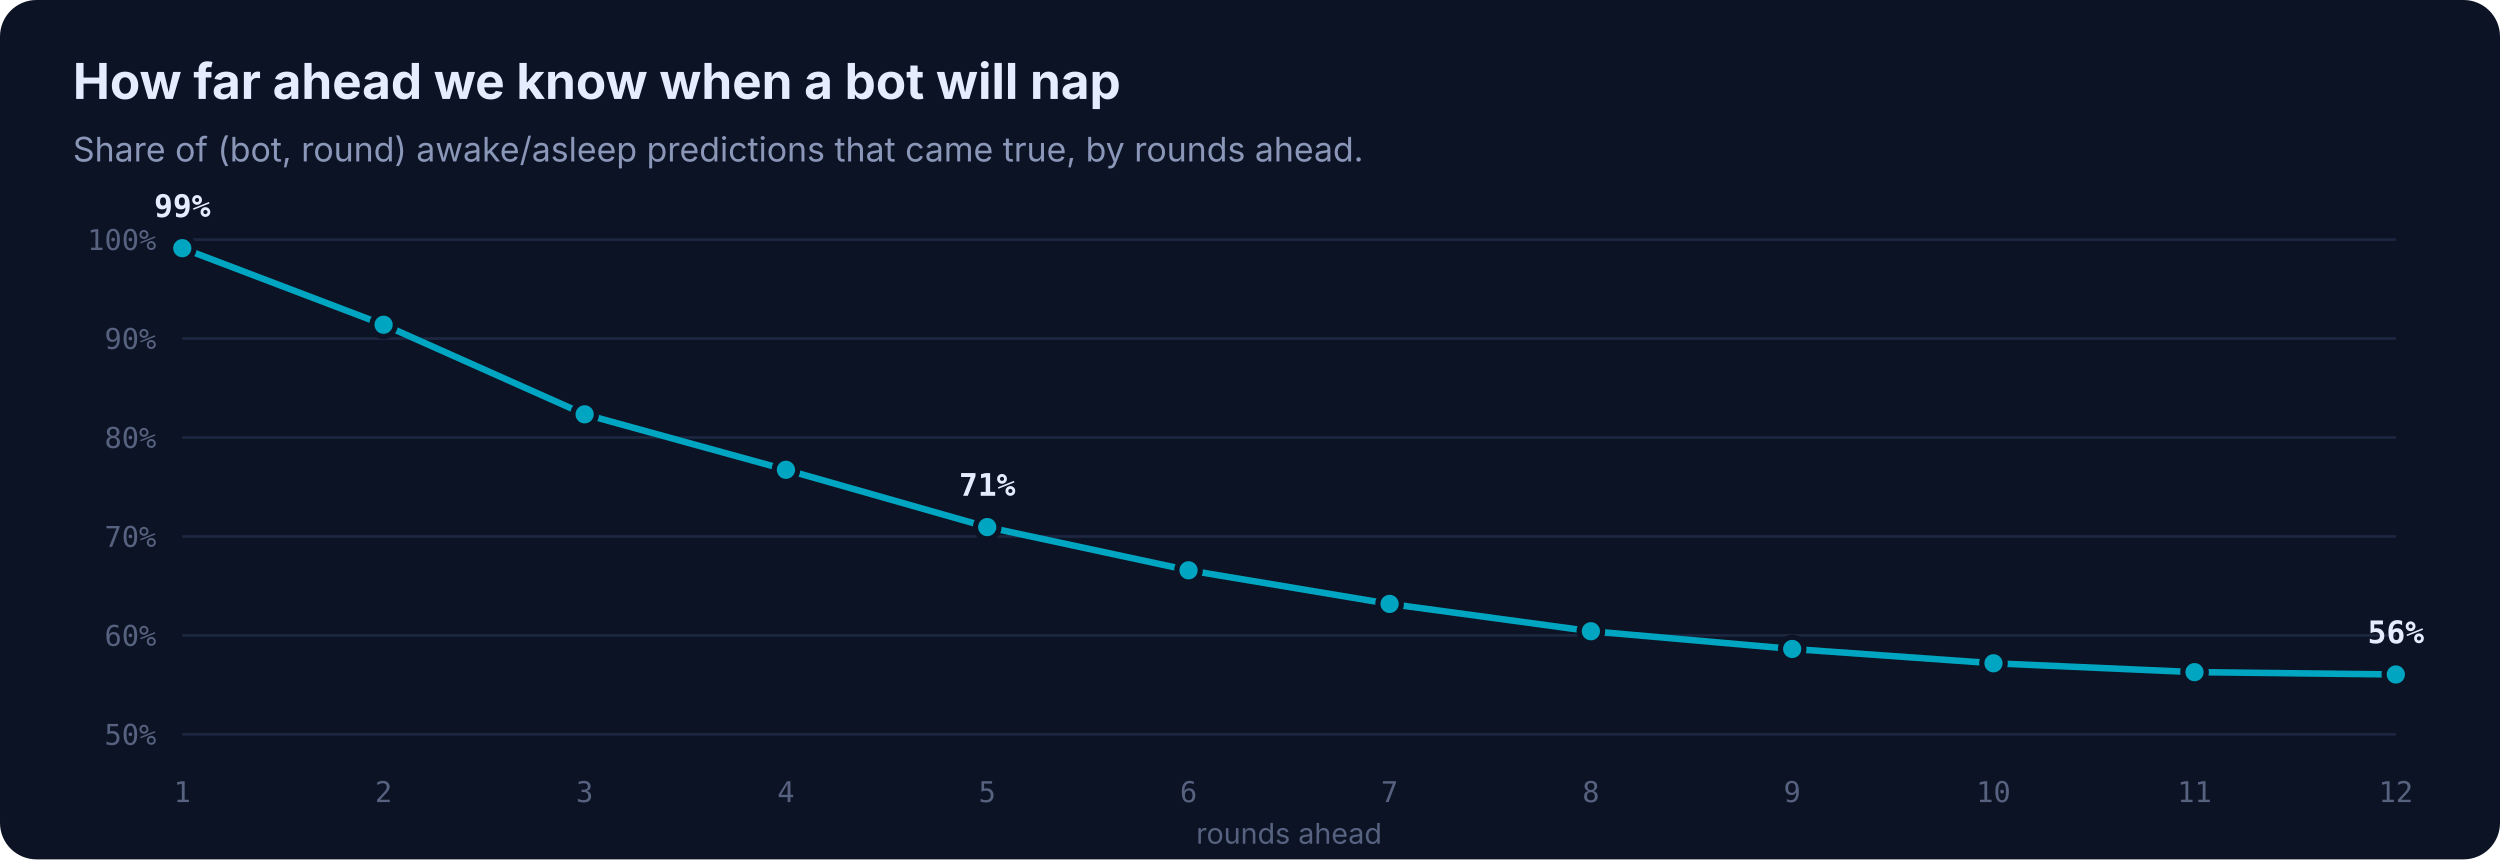
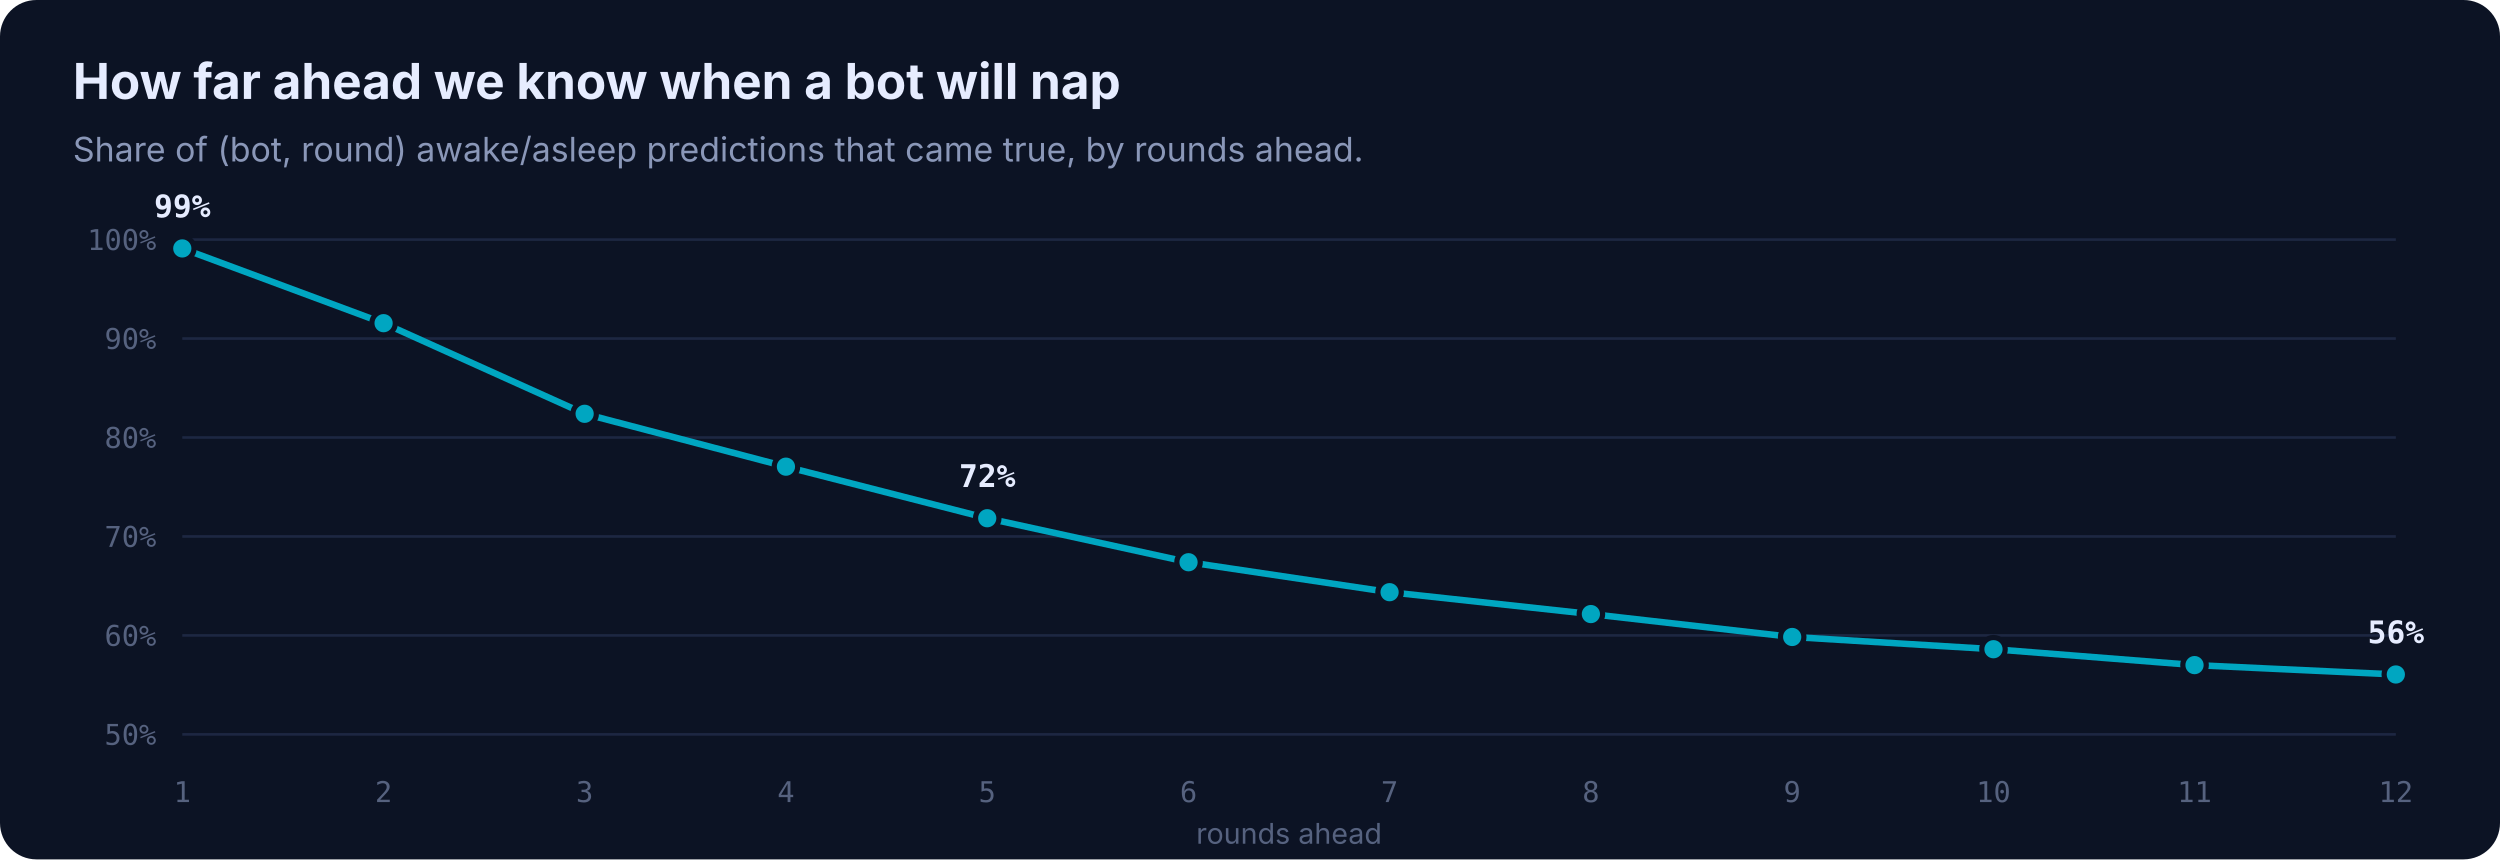
<svg xmlns="http://www.w3.org/2000/svg" viewBox="0 0 960 330" width="960" height="330">
  <rect width="960" height="330" rx="14" fill="#0c1324" />
  <text x="28.0" y="38.0" font-family="-apple-system,BlinkMacSystemFont,Inter,Segoe UI,Roboto,sans-serif" font-size="19" fill="#e6ecff" text-anchor="start" font-weight="700">How far ahead we know when a bot will nap</text>
  <text x="28.0" y="62.0" font-family="-apple-system,BlinkMacSystemFont,Inter,Segoe UI,Roboto,sans-serif" font-size="13" fill="#8a97b8" text-anchor="start" font-weight="400">Share of (bot, round) awake/asleep predictions that came true, by rounds ahead.</text>
  <line x1="70" x2="920" y1="282.0" y2="282.0" stroke="#1d2742" />
  <text x="60.0" y="286.0" font-family="ui-monospace,SFMono-Regular,Menlo,Consolas,monospace" font-size="11" fill="#56627f" text-anchor="end" font-weight="400">50%</text>
  <line x1="70" x2="920" y1="244.0" y2="244.0" stroke="#1d2742" />
  <text x="60.0" y="248.0" font-family="ui-monospace,SFMono-Regular,Menlo,Consolas,monospace" font-size="11" fill="#56627f" text-anchor="end" font-weight="400">60%</text>
  <line x1="70" x2="920" y1="206.0" y2="206.0" stroke="#1d2742" />
  <text x="60.0" y="210.0" font-family="ui-monospace,SFMono-Regular,Menlo,Consolas,monospace" font-size="11" fill="#56627f" text-anchor="end" font-weight="400">70%</text>
  <line x1="70" x2="920" y1="168.0" y2="168.0" stroke="#1d2742" />
  <text x="60.0" y="172.0" font-family="ui-monospace,SFMono-Regular,Menlo,Consolas,monospace" font-size="11" fill="#56627f" text-anchor="end" font-weight="400">80%</text>
  <line x1="70" x2="920" y1="130.0" y2="130.0" stroke="#1d2742" />
  <text x="60.0" y="134.0" font-family="ui-monospace,SFMono-Regular,Menlo,Consolas,monospace" font-size="11" fill="#56627f" text-anchor="end" font-weight="400">90%</text>
  <line x1="70" x2="920" y1="92.0" y2="92.0" stroke="#1d2742" />
  <text x="60.0" y="96.0" font-family="ui-monospace,SFMono-Regular,Menlo,Consolas,monospace" font-size="11" fill="#56627f" text-anchor="end" font-weight="400">100%</text>
  <text x="70.0" y="308.0" font-family="ui-monospace,SFMono-Regular,Menlo,Consolas,monospace" font-size="11" fill="#56627f" text-anchor="middle" font-weight="400">1</text>
  <text x="147.3" y="308.0" font-family="ui-monospace,SFMono-Regular,Menlo,Consolas,monospace" font-size="11" fill="#56627f" text-anchor="middle" font-weight="400">2</text>
  <text x="224.5" y="308.0" font-family="ui-monospace,SFMono-Regular,Menlo,Consolas,monospace" font-size="11" fill="#56627f" text-anchor="middle" font-weight="400">3</text>
  <text x="301.8" y="308.0" font-family="ui-monospace,SFMono-Regular,Menlo,Consolas,monospace" font-size="11" fill="#56627f" text-anchor="middle" font-weight="400">4</text>
  <text x="379.1" y="308.0" font-family="ui-monospace,SFMono-Regular,Menlo,Consolas,monospace" font-size="11" fill="#56627f" text-anchor="middle" font-weight="400">5</text>
  <text x="456.4" y="308.0" font-family="ui-monospace,SFMono-Regular,Menlo,Consolas,monospace" font-size="11" fill="#56627f" text-anchor="middle" font-weight="400">6</text>
  <text x="533.6" y="308.0" font-family="ui-monospace,SFMono-Regular,Menlo,Consolas,monospace" font-size="11" fill="#56627f" text-anchor="middle" font-weight="400">7</text>
  <text x="610.9" y="308.0" font-family="ui-monospace,SFMono-Regular,Menlo,Consolas,monospace" font-size="11" fill="#56627f" text-anchor="middle" font-weight="400">8</text>
  <text x="688.2" y="308.0" font-family="ui-monospace,SFMono-Regular,Menlo,Consolas,monospace" font-size="11" fill="#56627f" text-anchor="middle" font-weight="400">9</text>
  <text x="765.5" y="308.0" font-family="ui-monospace,SFMono-Regular,Menlo,Consolas,monospace" font-size="11" fill="#56627f" text-anchor="middle" font-weight="400">10</text>
  <text x="842.7" y="308.0" font-family="ui-monospace,SFMono-Regular,Menlo,Consolas,monospace" font-size="11" fill="#56627f" text-anchor="middle" font-weight="400">11</text>
  <text x="920.0" y="308.0" font-family="ui-monospace,SFMono-Regular,Menlo,Consolas,monospace" font-size="11" fill="#56627f" text-anchor="middle" font-weight="400">12</text>
  <text x="495.0" y="324.0" font-family="-apple-system,BlinkMacSystemFont,Inter,Segoe UI,Roboto,sans-serif" font-size="11" fill="#56627f" text-anchor="middle" font-weight="400">rounds ahead</text>
-   <polyline points="70.0,95.3 147.3,124.7 224.5,159.1 301.8,180.4 379.1,202.4 456.4,219.0 533.6,231.9 610.9,242.4 688.2,249.2 765.5,254.7 842.7,258.1 920.0,259.0" fill="none" stroke="#00a6c1" stroke-width="2.5" stroke-linejoin="round" stroke-linecap="round" />
-   <circle cx="70.0" cy="95.3" r="4.5" fill="#00a6c1" stroke="#0c1324" stroke-width="2" />
-   <circle cx="147.3" cy="124.7" r="4.5" fill="#00a6c1" stroke="#0c1324" stroke-width="2" />
-   <circle cx="224.5" cy="159.1" r="4.5" fill="#00a6c1" stroke="#0c1324" stroke-width="2" />
-   <circle cx="301.8" cy="180.4" r="4.5" fill="#00a6c1" stroke="#0c1324" stroke-width="2" />
-   <circle cx="379.1" cy="202.4" r="4.5" fill="#00a6c1" stroke="#0c1324" stroke-width="2" />
-   <circle cx="456.4" cy="219.0" r="4.5" fill="#00a6c1" stroke="#0c1324" stroke-width="2" />
-   <circle cx="533.6" cy="231.9" r="4.5" fill="#00a6c1" stroke="#0c1324" stroke-width="2" />
-   <circle cx="610.9" cy="242.4" r="4.5" fill="#00a6c1" stroke="#0c1324" stroke-width="2" />
-   <circle cx="688.2" cy="249.2" r="4.5" fill="#00a6c1" stroke="#0c1324" stroke-width="2" />
-   <circle cx="765.5" cy="254.7" r="4.5" fill="#00a6c1" stroke="#0c1324" stroke-width="2" />
-   <circle cx="842.7" cy="258.1" r="4.5" fill="#00a6c1" stroke="#0c1324" stroke-width="2" />
+   <polyline points="70.0,95.4 147.3,124.1 224.5,158.9 301.8,179.2 379.1,199.0 456.4,215.9 533.6,227.4 610.9,235.8 688.2,244.6 765.5,249.3 842.7,255.4 920.0,259.0" fill="none" stroke="#00a6c1" stroke-width="2.5" stroke-linejoin="round" stroke-linecap="round" />
+   <circle cx="70.0" cy="95.4" r="4.5" fill="#00a6c1" stroke="#0c1324" stroke-width="2" />
+   <circle cx="147.3" cy="124.1" r="4.5" fill="#00a6c1" stroke="#0c1324" stroke-width="2" />
+   <circle cx="224.5" cy="158.9" r="4.5" fill="#00a6c1" stroke="#0c1324" stroke-width="2" />
+   <circle cx="301.8" cy="179.2" r="4.5" fill="#00a6c1" stroke="#0c1324" stroke-width="2" />
+   <circle cx="379.1" cy="199.0" r="4.5" fill="#00a6c1" stroke="#0c1324" stroke-width="2" />
+   <circle cx="456.4" cy="215.9" r="4.5" fill="#00a6c1" stroke="#0c1324" stroke-width="2" />
+   <circle cx="533.6" cy="227.4" r="4.5" fill="#00a6c1" stroke="#0c1324" stroke-width="2" />
+   <circle cx="610.9" cy="235.8" r="4.5" fill="#00a6c1" stroke="#0c1324" stroke-width="2" />
+   <circle cx="688.2" cy="244.6" r="4.5" fill="#00a6c1" stroke="#0c1324" stroke-width="2" />
+   <circle cx="765.5" cy="249.3" r="4.5" fill="#00a6c1" stroke="#0c1324" stroke-width="2" />
+   <circle cx="842.7" cy="255.4" r="4.5" fill="#00a6c1" stroke="#0c1324" stroke-width="2" />
  <circle cx="920.0" cy="259.0" r="4.5" fill="#00a6c1" stroke="#0c1324" stroke-width="2" />
-   <text x="70.0" y="83.3" font-family="ui-monospace,SFMono-Regular,Menlo,Consolas,monospace" font-size="12" fill="#e6ecff" text-anchor="middle" font-weight="700">99%</text>
-   <text x="379.1" y="190.4" font-family="ui-monospace,SFMono-Regular,Menlo,Consolas,monospace" font-size="12" fill="#e6ecff" text-anchor="middle" font-weight="700">71%</text>
+   <text x="70.0" y="83.4" font-family="ui-monospace,SFMono-Regular,Menlo,Consolas,monospace" font-size="12" fill="#e6ecff" text-anchor="middle" font-weight="700">99%</text>
+   <text x="379.1" y="187.0" font-family="ui-monospace,SFMono-Regular,Menlo,Consolas,monospace" font-size="12" fill="#e6ecff" text-anchor="middle" font-weight="700">72%</text>
  <text x="920.0" y="247.0" font-family="ui-monospace,SFMono-Regular,Menlo,Consolas,monospace" font-size="12" fill="#e6ecff" text-anchor="middle" font-weight="700">56%</text>
</svg>
